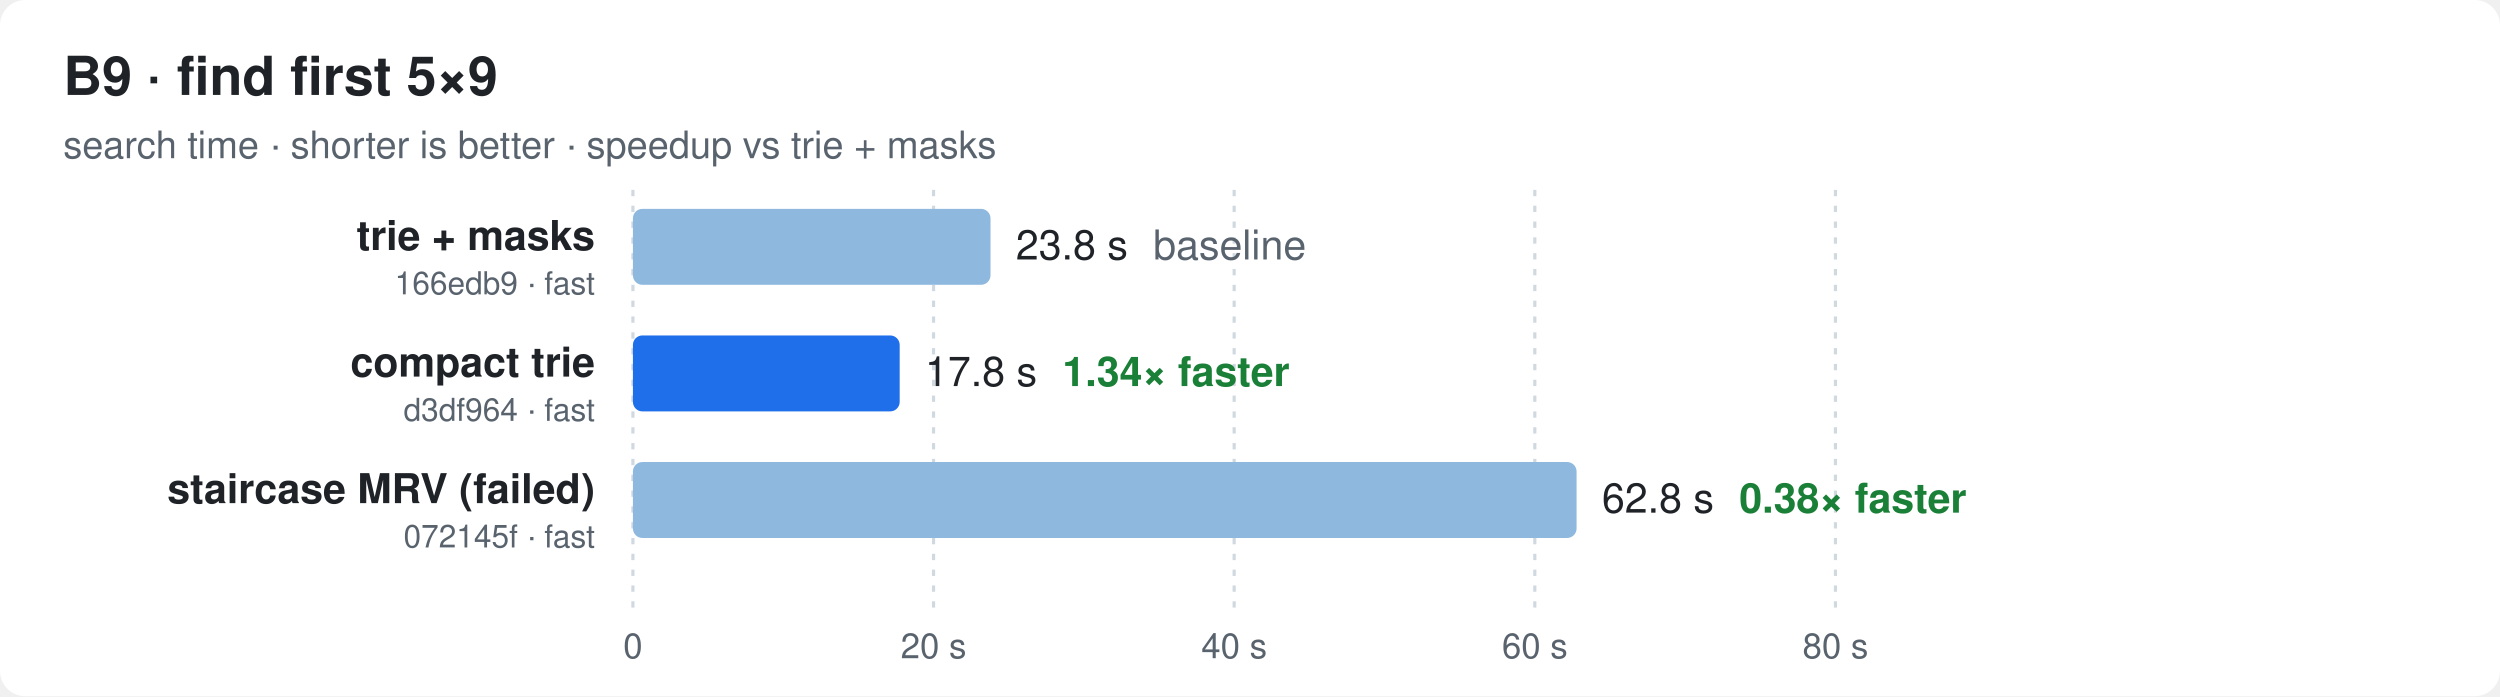
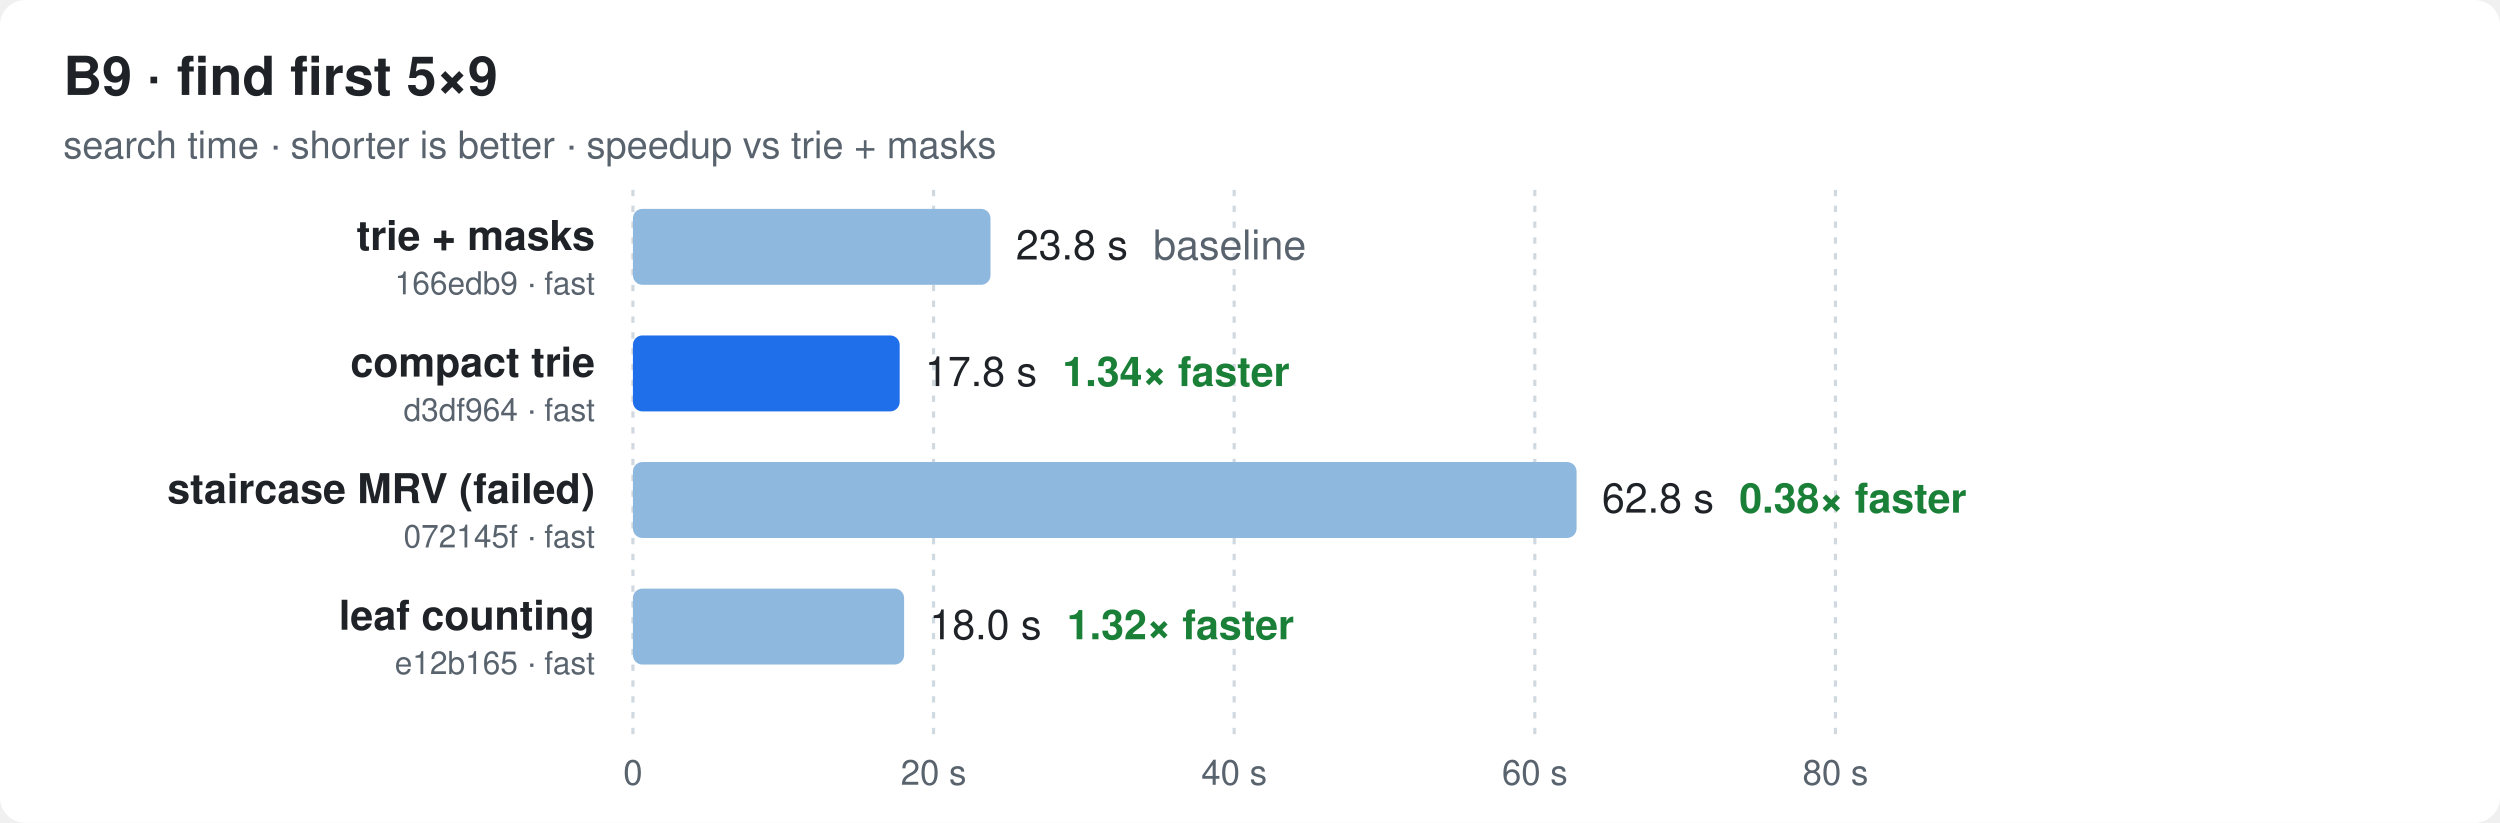
- <svg xmlns="http://www.w3.org/2000/svg" width="790" height="220" viewBox="0 0 790 220" font-family="ui-sans-serif,-apple-system,Segoe UI,Helvetica,Arial,sans-serif">
+ <svg xmlns="http://www.w3.org/2000/svg" width="790" height="260" viewBox="0 0 790 260" font-family="ui-sans-serif,-apple-system,Segoe UI,Helvetica,Arial,sans-serif">
  <style>
  .bg{fill:#ffffff} .t{fill:#1f2328} .m{fill:#59636e} .g{stroke:#d1d9e0}
  .bar{fill:#8fb8de} .best{fill:#1f6feb} .x{fill:#1a7f37;font-weight:600}
  @media (prefers-color-scheme: dark){
    .bg{fill:#0d1117} .t{fill:#e6edf3} .m{fill:#9198a1} .g{stroke:#30363d}
    .bar{fill:#2f5f8f} .best{fill:#4493f8} .x{fill:#3fb950}
  }
</style>
-   <rect class="bg" width="790" height="220" rx="8" />
+   <rect class="bg" width="790" height="260" rx="8" />
  <text class="t" x="20" y="30" font-size="17" font-weight="700">B9 · find first 5×9</text>
  <text class="m" x="20" y="50" font-size="12">search time · shorter is better · speedup vs trie + masks</text>
-   <line class="g" x1="200.0" x2="200.0" y1="60" y2="192" stroke-dasharray="2 3" />
-   <text class="m" x="200.0" y="208" font-size="11" text-anchor="middle">0</text>
-   <line class="g" x1="295.0" x2="295.0" y1="60" y2="192" stroke-dasharray="2 3" />
-   <text class="m" x="295.0" y="208" font-size="11" text-anchor="middle">20 s</text>
-   <line class="g" x1="390.0" x2="390.0" y1="60" y2="192" stroke-dasharray="2 3" />
-   <text class="m" x="390.0" y="208" font-size="11" text-anchor="middle">40 s</text>
-   <line class="g" x1="485.0" x2="485.0" y1="60" y2="192" stroke-dasharray="2 3" />
-   <text class="m" x="485.0" y="208" font-size="11" text-anchor="middle">60 s</text>
-   <line class="g" x1="580.0" x2="580.0" y1="60" y2="192" stroke-dasharray="2 3" />
-   <text class="m" x="580.0" y="208" font-size="11" text-anchor="middle">80 s</text>
+   <line class="g" x1="200.0" x2="200.0" y1="60" y2="232" stroke-dasharray="2 3" />
+   <text class="m" x="200.0" y="248" font-size="11" text-anchor="middle">0</text>
+   <line class="g" x1="295.0" x2="295.0" y1="60" y2="232" stroke-dasharray="2 3" />
+   <text class="m" x="295.0" y="248" font-size="11" text-anchor="middle">20 s</text>
+   <line class="g" x1="390.0" x2="390.0" y1="60" y2="232" stroke-dasharray="2 3" />
+   <text class="m" x="390.0" y="248" font-size="11" text-anchor="middle">40 s</text>
+   <line class="g" x1="485.0" x2="485.0" y1="60" y2="232" stroke-dasharray="2 3" />
+   <text class="m" x="485.0" y="248" font-size="11" text-anchor="middle">60 s</text>
+   <line class="g" x1="580.0" x2="580.0" y1="60" y2="232" stroke-dasharray="2 3" />
+   <text class="m" x="580.0" y="248" font-size="11" text-anchor="middle">80 s</text>
  <text class="t" x="188" y="79.0" font-size="13" font-weight="600" text-anchor="end">trie + masks</text>
  <text class="m" x="188" y="93.0" font-size="10" text-anchor="end">166edb9 · fast</text>
  <rect class="bar" x="200" y="66" width="113.0" height="24" rx="3" />
  <text class="t" x="321.0" y="82.0" font-size="13">23.8 s<tspan class="m" dx="8">baseline</tspan>
  </text>
  <text class="t" x="188" y="119.0" font-size="13" font-weight="600" text-anchor="end">compact trie</text>
  <text class="m" x="188" y="133.0" font-size="10" text-anchor="end">d3df964 · fast</text>
  <rect class="best" x="200" y="106" width="84.3" height="24" rx="3" />
  <text class="t" x="292.3" y="122.0" font-size="13">17.8 s<tspan class="x" dx="8">1.34× faster</tspan>
  </text>
  <text class="t" x="188" y="159.0" font-size="13" font-weight="600" text-anchor="end">staircase MRV (failed)</text>
  <text class="m" x="188" y="173.0" font-size="10" text-anchor="end">072145f · fast</text>
  <rect class="bar" x="200" y="146" width="298.2" height="24" rx="3" />
  <text class="t" x="506.2" y="162.0" font-size="13">62.8 s<tspan class="x" dx="8">0.38× faster</tspan>
  </text>
+   <text class="t" x="188" y="199.0" font-size="13" font-weight="600" text-anchor="end">leaf counting</text>
+   <text class="m" x="188" y="213.0" font-size="10" text-anchor="end">e12b165 · fast</text>
+   <rect class="bar" x="200" y="186" width="85.7" height="24" rx="3" />
+   <text class="t" x="293.7" y="202.0" font-size="13">18.0 s<tspan class="x" dx="8">1.32× faster</tspan>
+   </text>
</svg>
